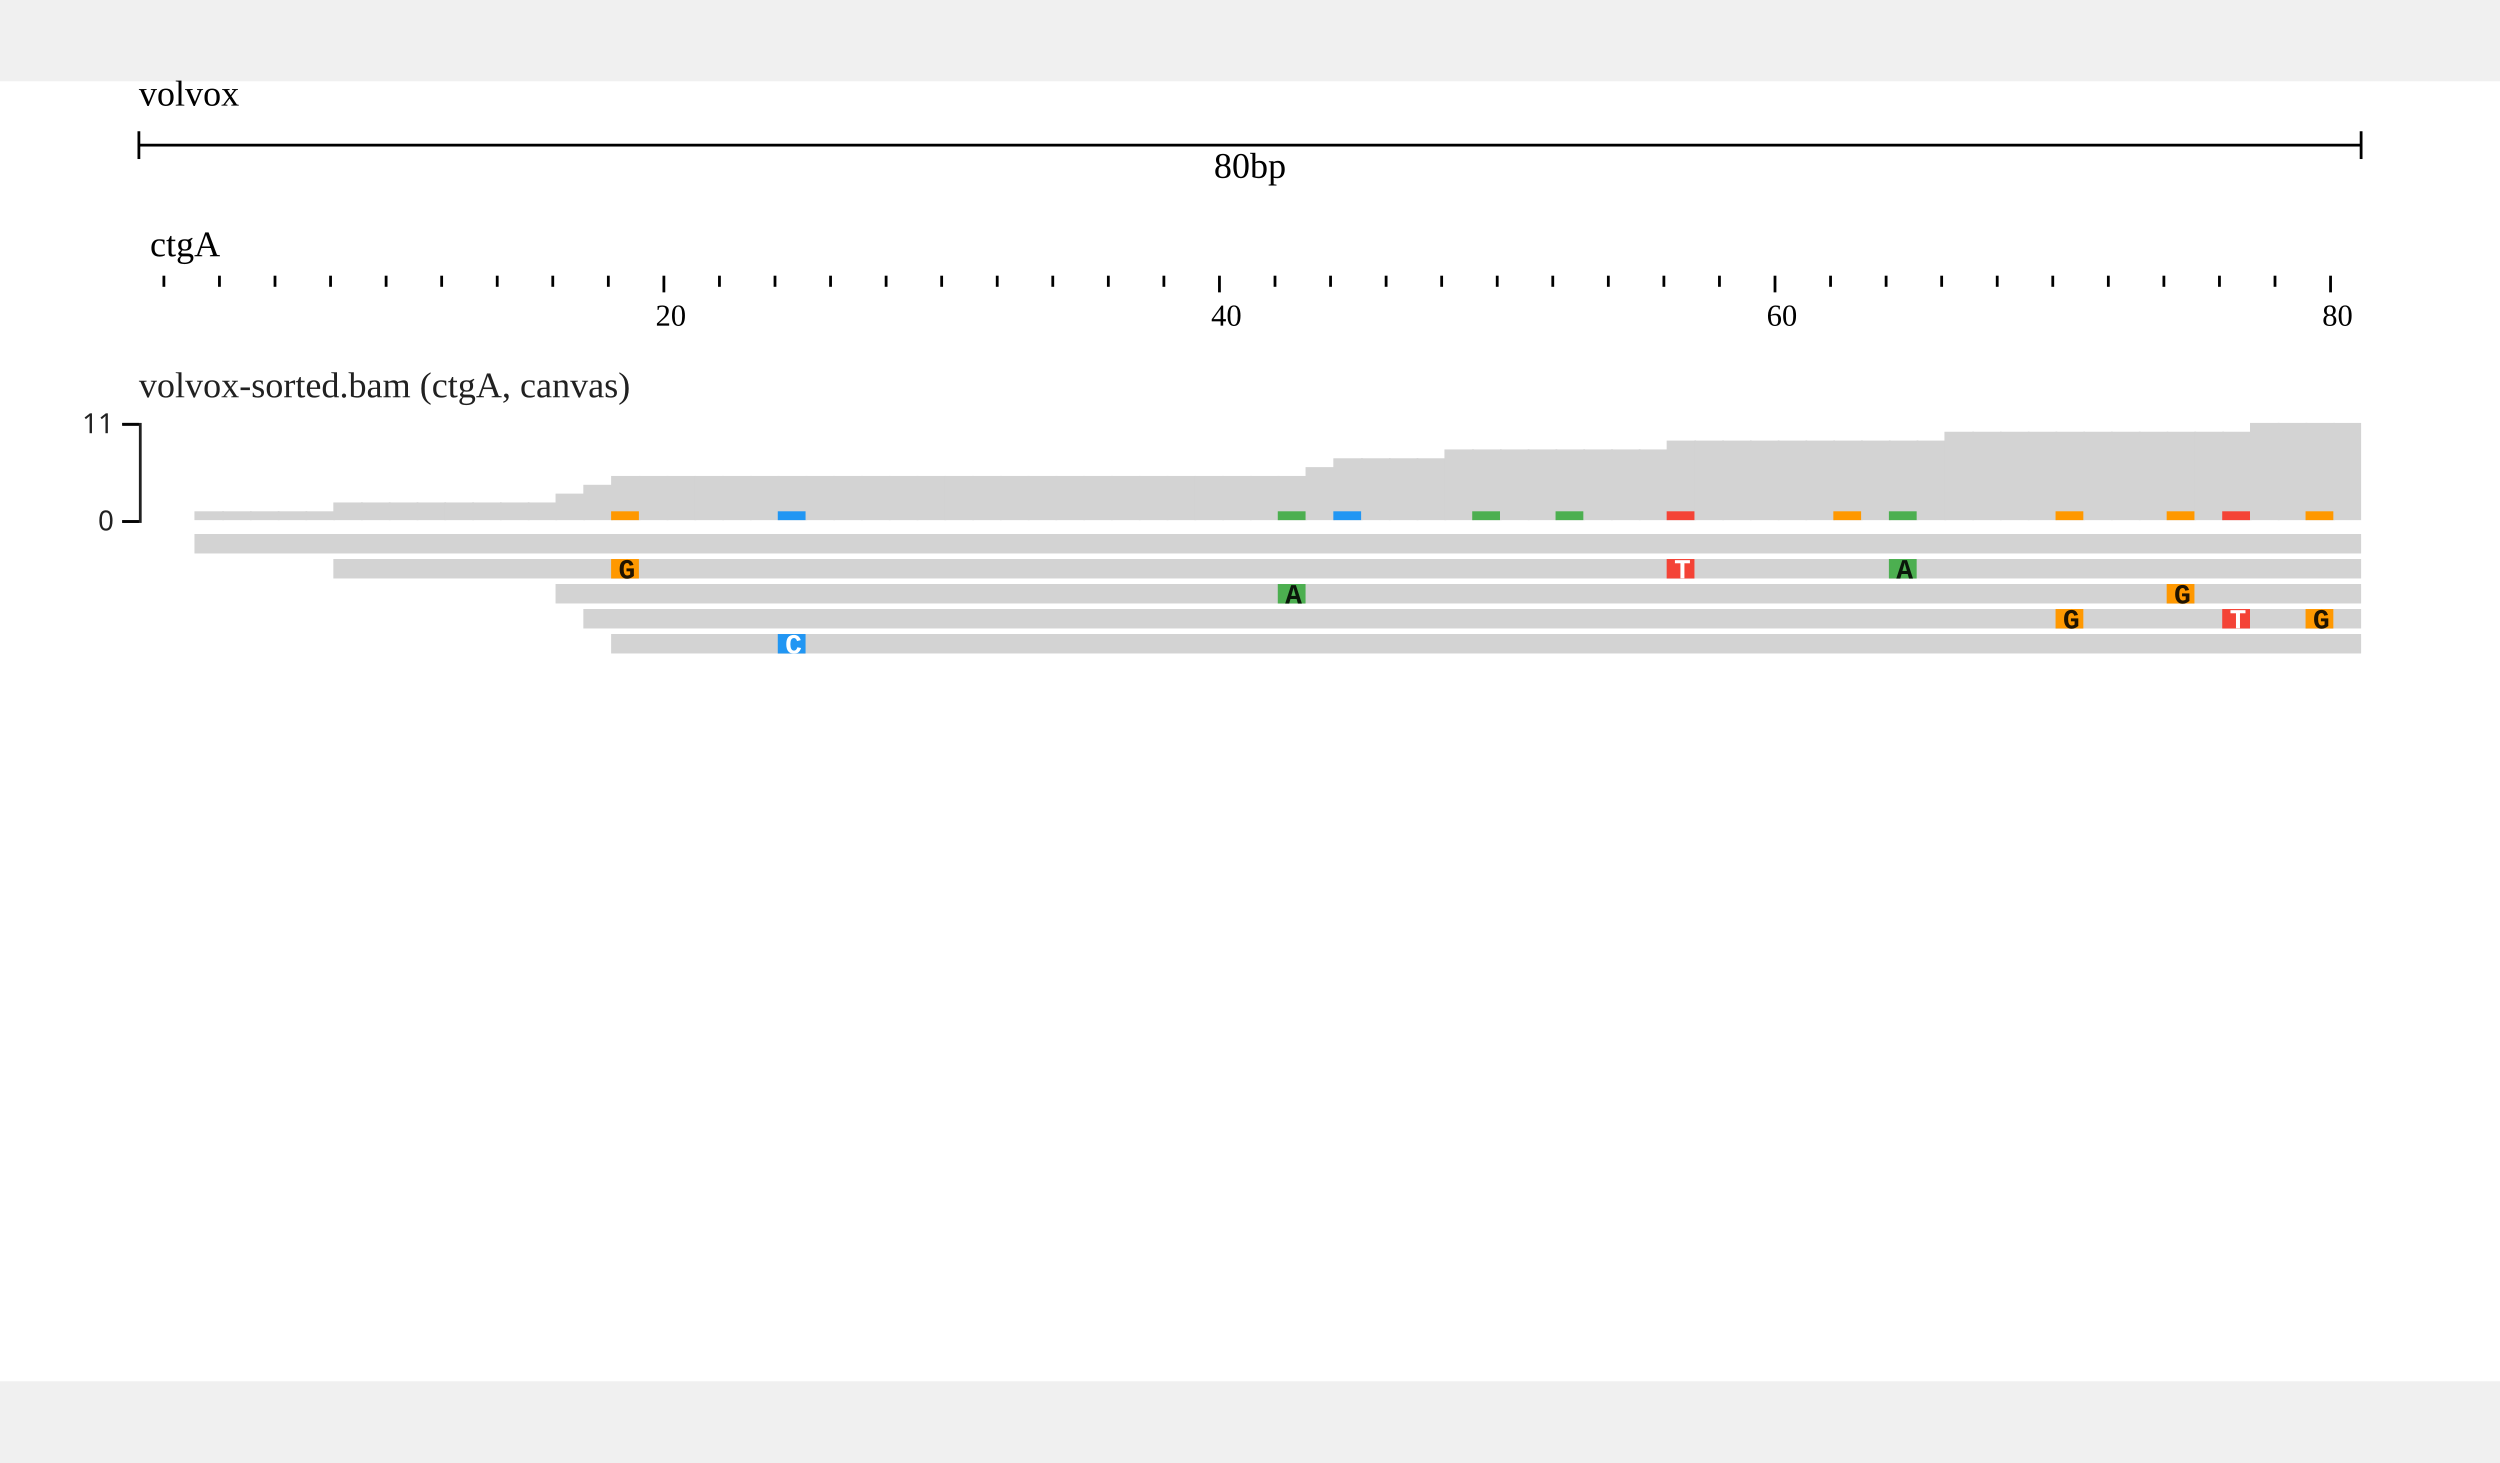
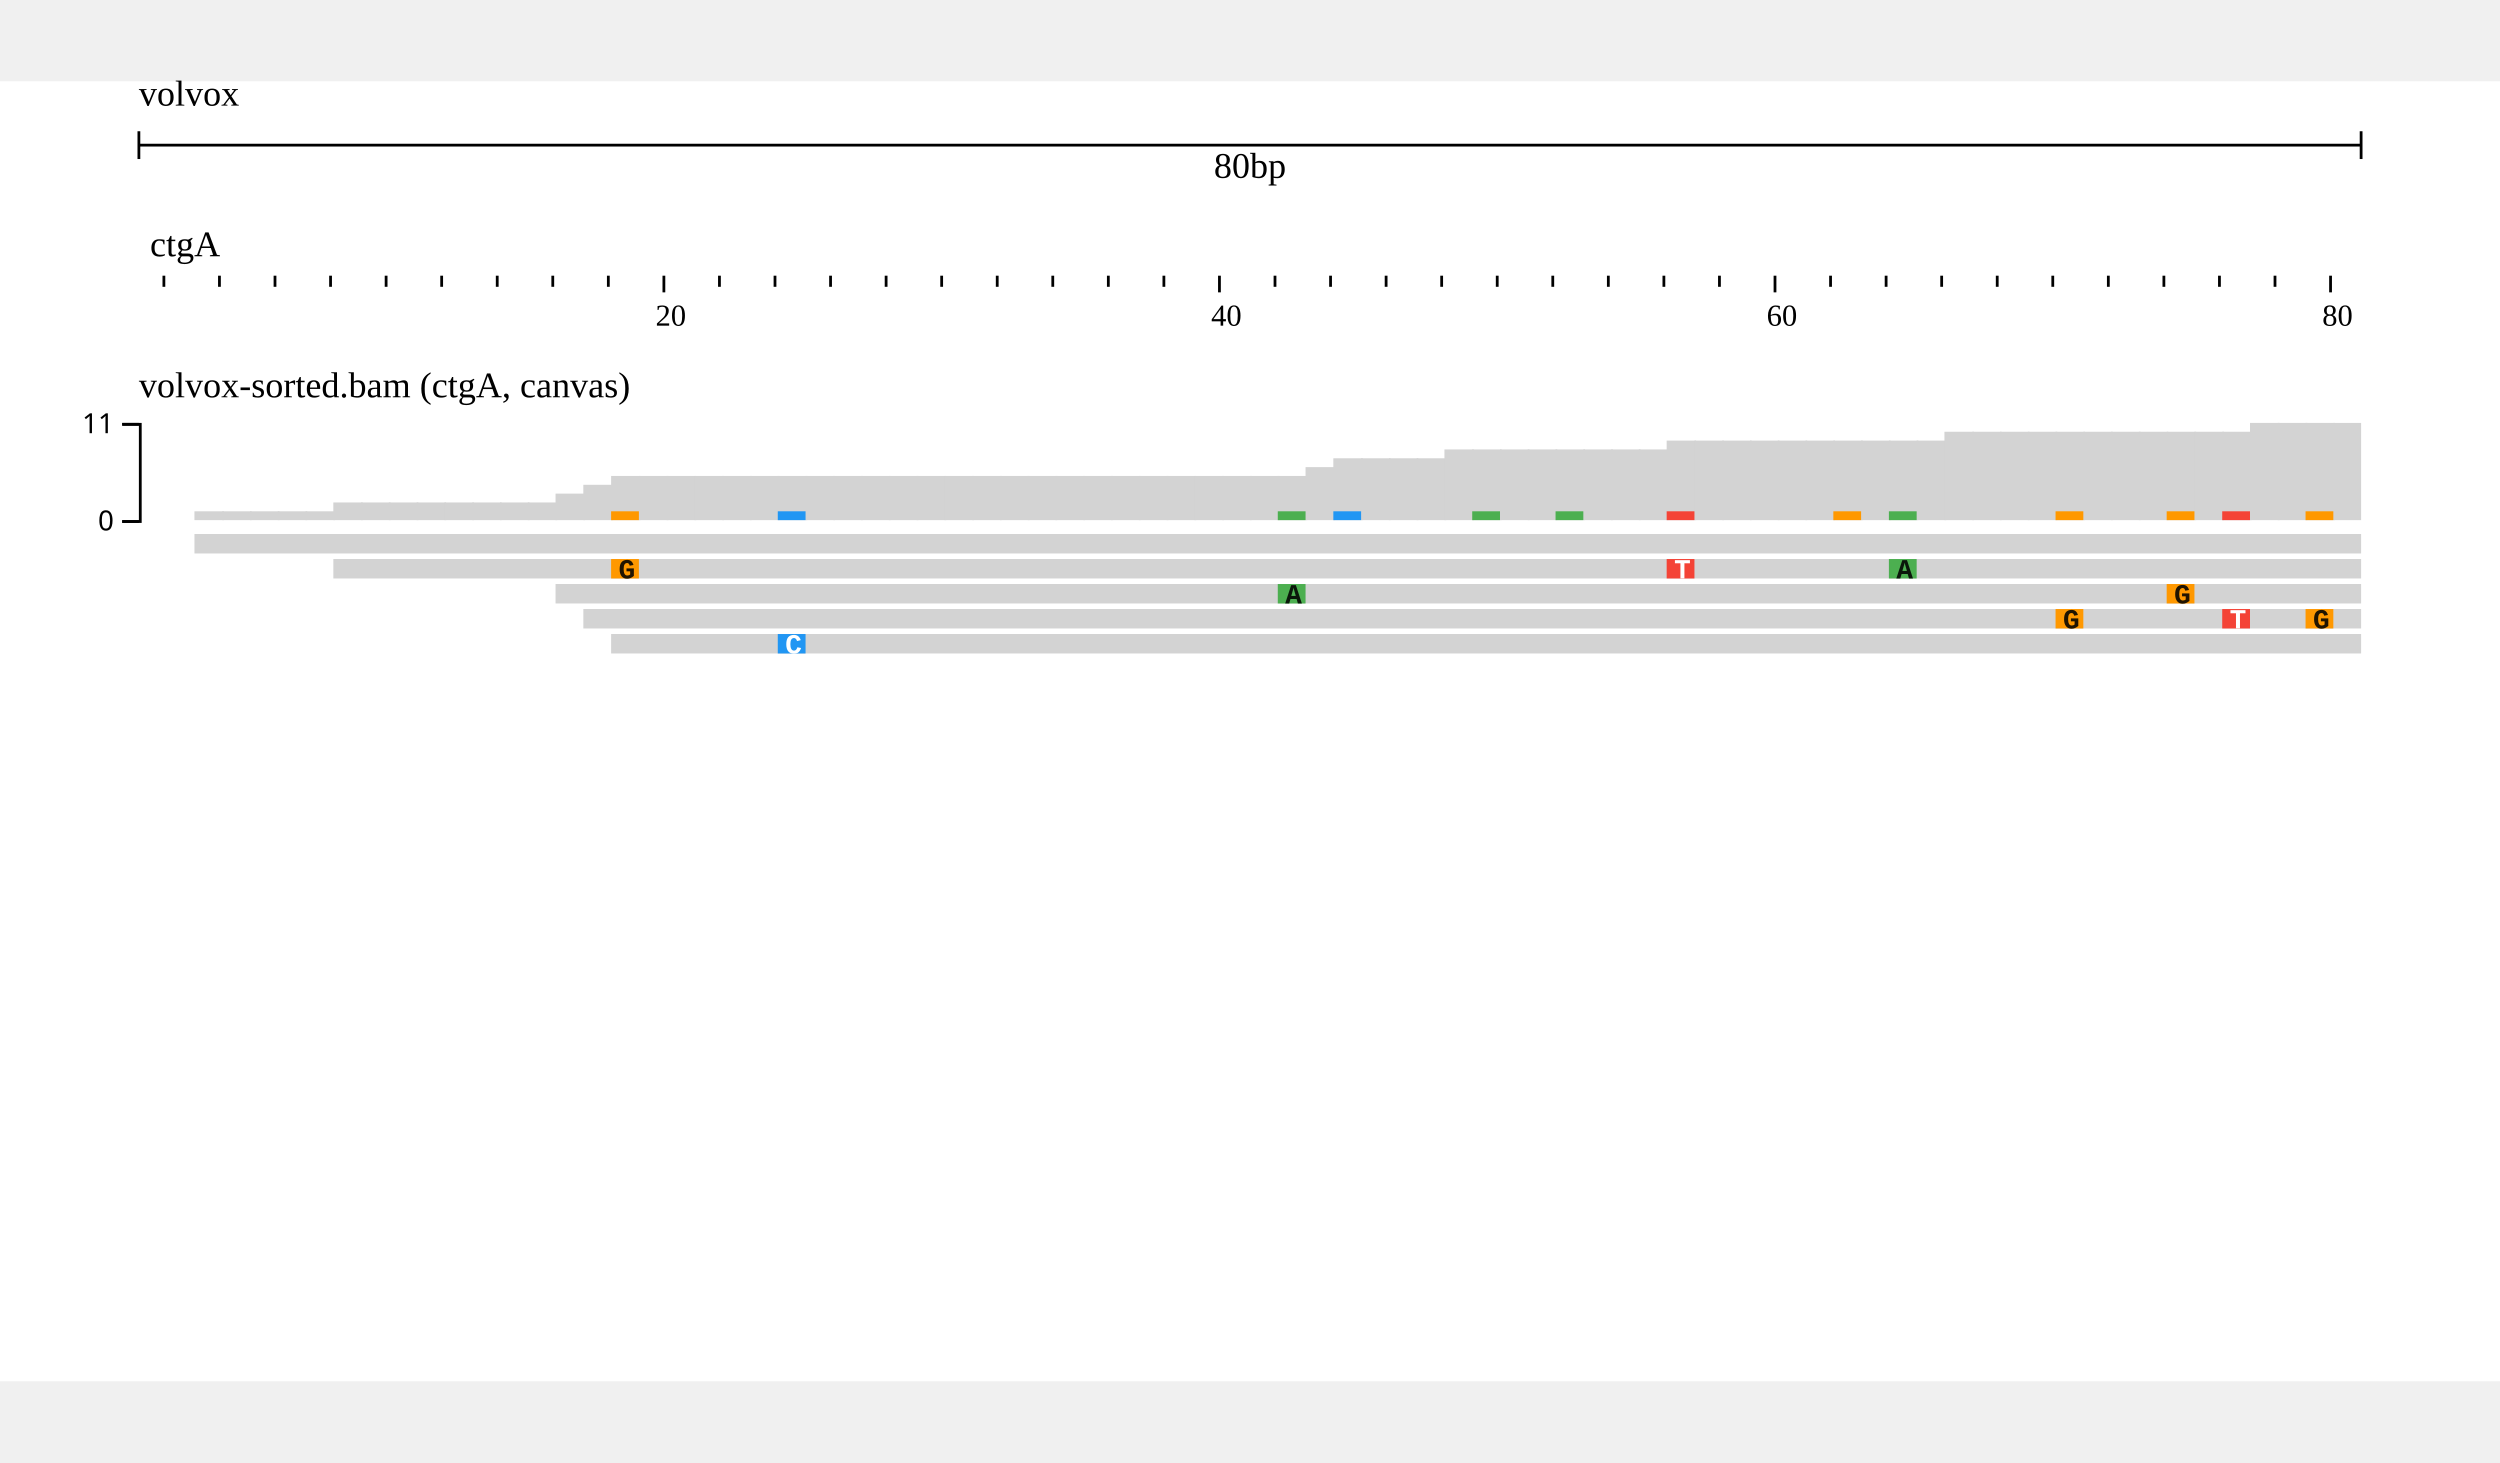
<svg xmlns="http://www.w3.org/2000/svg" width="800" height="468" viewBox="0,0,900,468">
  <rect width="900" height="468" fill="#ffffff" />
  <g transform="translate(50 0)">
    <g transform="translate(0)">
      <g id="header">
        <text x="0" y="0" dominant-baseline="hanging" font-size="13" fill="#000000">volvox</text>
        <g transform="translate(0 13)">
          <line x1="0" x2="800" y1="10" y2="10" stroke="#000000" />
          <line x1="0" x2="0" y1="5" y2="15" stroke="#000000" />
          <line x1="800" x2="800" y1="5" y2="15" stroke="#000000" />
          <text x="400" y="13" text-anchor="middle" dominant-baseline="hanging" font-size="13" fill="#000000">80bp</text>
        </g>
        <g transform="translate(0 50)">
          <g>
            <defs>
              <clipPath id="clip-{volvox}ctgA:1.1..80.10000000000001-0">
                <rect x="0" y="0" width="800" height="100" />
              </clipPath>
            </defs>
            <g transform="translate(0 0)">
              <g clip-path="url(#clip-{volvox}ctgA:1.1..80.10000000000001-0)">
                <text x="4" y="13" font-size="13" fill="#000000">ctgA</text>
                <g transform="translate(0 20)">
                  <line x1="-31" x2="-31" y1="0" y2="4" stroke-width="1" stroke="#000000" />
                  <line x1="-11" x2="-11" y1="0" y2="6" stroke-width="1" stroke="#000000" />
                  <line x1="9" x2="9" y1="0" y2="4" stroke-width="1" stroke="#000000" />
                  <line x1="29" x2="29" y1="0" y2="4" stroke-width="1" stroke="#000000" />
                  <line x1="49" x2="49" y1="0" y2="4" stroke-width="1" stroke="#000000" />
                  <line x1="69" x2="69" y1="0" y2="4" stroke-width="1" stroke="#000000" />
                  <line x1="89" x2="89" y1="0" y2="4" stroke-width="1" stroke="#000000" />
                  <line x1="109" x2="109" y1="0" y2="4" stroke-width="1" stroke="#000000" />
                  <line x1="129" x2="129" y1="0" y2="4" stroke-width="1" stroke="#000000" />
                  <line x1="149" x2="149" y1="0" y2="4" stroke-width="1" stroke="#000000" />
                  <line x1="169" x2="169" y1="0" y2="4" stroke-width="1" stroke="#000000" />
                  <line x1="189" x2="189" y1="0" y2="6" stroke-width="1" stroke="#000000" />
                  <line x1="209" x2="209" y1="0" y2="4" stroke-width="1" stroke="#000000" />
                  <line x1="229" x2="229" y1="0" y2="4" stroke-width="1" stroke="#000000" />
                  <line x1="249" x2="249" y1="0" y2="4" stroke-width="1" stroke="#000000" />
                  <line x1="269" x2="269" y1="0" y2="4" stroke-width="1" stroke="#000000" />
                  <line x1="289" x2="289" y1="0" y2="4" stroke-width="1" stroke="#000000" />
                  <line x1="309" x2="309" y1="0" y2="4" stroke-width="1" stroke="#000000" />
                  <line x1="329" x2="329" y1="0" y2="4" stroke-width="1" stroke="#000000" />
                  <line x1="349" x2="349" y1="0" y2="4" stroke-width="1" stroke="#000000" />
                  <line x1="369" x2="369" y1="0" y2="4" stroke-width="1" stroke="#000000" />
                  <line x1="389" x2="389" y1="0" y2="6" stroke-width="1" stroke="#000000" />
                  <line x1="409" x2="409" y1="0" y2="4" stroke-width="1" stroke="#000000" />
                  <line x1="429" x2="429" y1="0" y2="4" stroke-width="1" stroke="#000000" />
                  <line x1="449" x2="449" y1="0" y2="4" stroke-width="1" stroke="#000000" />
                  <line x1="469" x2="469" y1="0" y2="4" stroke-width="1" stroke="#000000" />
                  <line x1="489" x2="489" y1="0" y2="4" stroke-width="1" stroke="#000000" />
                  <line x1="509" x2="509" y1="0" y2="4" stroke-width="1" stroke="#000000" />
                  <line x1="529" x2="529" y1="0" y2="4" stroke-width="1" stroke="#000000" />
                  <line x1="549" x2="549" y1="0" y2="4" stroke-width="1" stroke="#000000" />
                  <line x1="569" x2="569" y1="0" y2="4" stroke-width="1" stroke="#000000" />
                  <line x1="589" x2="589" y1="0" y2="6" stroke-width="1" stroke="#000000" />
                  <line x1="609" x2="609" y1="0" y2="4" stroke-width="1" stroke="#000000" />
                  <line x1="629" x2="629" y1="0" y2="4" stroke-width="1" stroke="#000000" />
                  <line x1="649" x2="649" y1="0" y2="4" stroke-width="1" stroke="#000000" />
                  <line x1="669" x2="669" y1="0" y2="4" stroke-width="1" stroke="#000000" />
                  <line x1="689" x2="689" y1="0" y2="4" stroke-width="1" stroke="#000000" />
                  <line x1="709" x2="709" y1="0" y2="4" stroke-width="1" stroke="#000000" />
                  <line x1="729" x2="729" y1="0" y2="4" stroke-width="1" stroke="#000000" />
                  <line x1="749" x2="749" y1="0" y2="4" stroke-width="1" stroke="#000000" />
                  <line x1="769" x2="769" y1="0" y2="4" stroke-width="1" stroke="#000000" />
                  <line x1="789" x2="789" y1="0" y2="6" stroke-width="1" stroke="#000000" />
                  <line x1="809" x2="809" y1="0" y2="4" stroke-width="1" stroke="#000000" />
                  <line x1="829" x2="829" y1="0" y2="4" stroke-width="1" stroke="#000000" />
                  <text x="-14" y="18" font-size="11" fill="#000000">0</text>
                  <text x="186" y="18" font-size="11" fill="#000000">20</text>
                  <text x="386" y="18" font-size="11" fill="#000000">40</text>
                  <text x="586" y="18" font-size="11" fill="#000000">60</text>
                  <text x="786" y="18" font-size="11" fill="#000000">80</text>
                </g>
              </g>
            </g>
          </g>
        </g>
      </g>
    </g>
    <g transform="translate(0 100)">
      <g transform="translate(0 18)">
        <g>
          <g id="snpcov">
            <defs>
              <clipPath id="clip-jest">
                <rect x="0" y="0" width="800" height="45" />
              </clipPath>
            </defs>
            <g transform="translate(0 0)">
              <g clip-path="url(#clip-jest)">
                <g>
                  <defs />
                  <g>
                    <g>
                      <rect fill="#d3d3d3" stroke="none" x="20" y="36.818" width="10.6" height="3.182" />
                      <rect fill="#d3d3d3" stroke="none" x="30" y="36.818" width="10.6" height="3.182" />
                      <rect fill="#d3d3d3" stroke="none" x="40" y="36.818" width="10.6" height="3.182" />
                      <rect fill="#d3d3d3" stroke="none" x="50" y="36.818" width="10.6" height="3.182" />
                      <rect fill="#d3d3d3" stroke="none" x="60" y="36.818" width="10.6" height="3.182" />
                      <rect fill="#d3d3d3" stroke="none" x="70" y="33.636" width="10.6" height="6.364" />
                      <rect fill="#d3d3d3" stroke="none" x="80" y="33.636" width="10.6" height="6.364" />
                      <rect fill="#d3d3d3" stroke="none" x="90" y="33.636" width="10.6" height="6.364" />
                      <rect fill="#d3d3d3" stroke="none" x="100" y="33.636" width="10.6" height="6.364" />
                      <rect fill="#d3d3d3" stroke="none" x="110" y="33.636" width="10.6" height="6.364" />
                      <rect fill="#d3d3d3" stroke="none" x="120" y="33.636" width="10.6" height="6.364" />
                      <rect fill="#d3d3d3" stroke="none" x="130" y="33.636" width="10.6" height="6.364" />
                      <rect fill="#d3d3d3" stroke="none" x="140" y="33.636" width="10.6" height="6.364" />
                      <rect fill="#d3d3d3" stroke="none" x="150" y="30.455" width="10.6" height="9.545" />
                      <rect fill="#d3d3d3" stroke="none" x="160" y="27.273" width="10.6" height="12.727" />
                      <rect fill="#d3d3d3" stroke="none" x="170" y="24.091" width="10.6" height="15.909" />
                      <rect fill="#d3d3d3" stroke="none" x="180" y="24.091" width="10.6" height="15.909" />
                      <rect fill="#d3d3d3" stroke="none" x="190" y="24.091" width="10.6" height="15.909" />
                      <rect fill="#d3d3d3" stroke="none" x="200" y="24.091" width="10.6" height="15.909" />
                      <rect fill="#d3d3d3" stroke="none" x="210" y="24.091" width="10.6" height="15.909" />
                      <rect fill="#d3d3d3" stroke="none" x="220" y="24.091" width="10.6" height="15.909" />
                      <rect fill="#d3d3d3" stroke="none" x="230" y="24.091" width="10.6" height="15.909" />
                      <rect fill="#d3d3d3" stroke="none" x="240" y="24.091" width="10.6" height="15.909" />
                      <rect fill="#d3d3d3" stroke="none" x="250" y="24.091" width="10.6" height="15.909" />
                      <rect fill="#d3d3d3" stroke="none" x="260" y="24.091" width="10.6" height="15.909" />
                      <rect fill="#d3d3d3" stroke="none" x="270" y="24.091" width="10.6" height="15.909" />
                      <rect fill="#d3d3d3" stroke="none" x="280" y="24.091" width="10.6" height="15.909" />
                      <rect fill="#d3d3d3" stroke="none" x="290" y="24.091" width="10.6" height="15.909" />
                      <rect fill="#d3d3d3" stroke="none" x="300" y="24.091" width="10.6" height="15.909" />
                      <rect fill="#d3d3d3" stroke="none" x="310" y="24.091" width="10.6" height="15.909" />
                      <rect fill="#d3d3d3" stroke="none" x="320" y="24.091" width="10.6" height="15.909" />
                      <rect fill="#d3d3d3" stroke="none" x="330" y="24.091" width="10.6" height="15.909" />
                      <rect fill="#d3d3d3" stroke="none" x="340" y="24.091" width="10.6" height="15.909" />
                      <rect fill="#d3d3d3" stroke="none" x="350" y="24.091" width="10.6" height="15.909" />
                      <rect fill="#d3d3d3" stroke="none" x="360" y="24.091" width="10.6" height="15.909" />
                      <rect fill="#d3d3d3" stroke="none" x="370" y="24.091" width="10.6" height="15.909" />
                      <rect fill="#d3d3d3" stroke="none" x="380" y="24.091" width="10.6" height="15.909" />
                      <rect fill="#d3d3d3" stroke="none" x="390" y="24.091" width="10.6" height="15.909" />
                      <rect fill="#d3d3d3" stroke="none" x="400" y="24.091" width="10.6" height="15.909" />
                      <rect fill="#d3d3d3" stroke="none" x="410" y="24.091" width="10.6" height="15.909" />
                      <rect fill="#d3d3d3" stroke="none" x="420" y="20.909" width="10.6" height="19.091" />
                      <rect fill="#d3d3d3" stroke="none" x="430" y="17.727" width="10.6" height="22.273" />
                      <rect fill="#d3d3d3" stroke="none" x="440" y="17.727" width="10.6" height="22.273" />
                      <rect fill="#d3d3d3" stroke="none" x="450" y="17.727" width="10.6" height="22.273" />
                      <rect fill="#d3d3d3" stroke="none" x="460" y="17.727" width="10.6" height="22.273" />
                      <rect fill="#d3d3d3" stroke="none" x="470" y="14.545" width="10.6" height="25.455" />
                      <rect fill="#d3d3d3" stroke="none" x="480" y="14.545" width="10.6" height="25.455" />
                      <rect fill="#d3d3d3" stroke="none" x="490" y="14.545" width="10.6" height="25.455" />
                      <rect fill="#d3d3d3" stroke="none" x="500" y="14.545" width="10.6" height="25.455" />
                      <rect fill="#d3d3d3" stroke="none" x="510" y="14.545" width="10.6" height="25.455" />
                      <rect fill="#d3d3d3" stroke="none" x="520" y="14.545" width="10.6" height="25.455" />
                      <rect fill="#d3d3d3" stroke="none" x="530" y="14.545" width="10.6" height="25.455" />
                      <rect fill="#d3d3d3" stroke="none" x="540" y="14.545" width="10.6" height="25.455" />
                      <rect fill="#d3d3d3" stroke="none" x="550" y="11.364" width="10.6" height="28.636" />
                      <rect fill="#d3d3d3" stroke="none" x="560" y="11.364" width="10.6" height="28.636" />
                      <rect fill="#d3d3d3" stroke="none" x="570" y="11.364" width="10.6" height="28.636" />
                      <rect fill="#d3d3d3" stroke="none" x="580" y="11.364" width="10.6" height="28.636" />
                      <rect fill="#d3d3d3" stroke="none" x="590" y="11.364" width="10.6" height="28.636" />
                      <rect fill="#d3d3d3" stroke="none" x="600" y="11.364" width="10.6" height="28.636" />
                      <rect fill="#d3d3d3" stroke="none" x="610" y="11.364" width="10.6" height="28.636" />
                      <rect fill="#d3d3d3" stroke="none" x="620" y="11.364" width="10.6" height="28.636" />
                      <rect fill="#d3d3d3" stroke="none" x="630" y="11.364" width="10.6" height="28.636" />
                      <rect fill="#d3d3d3" stroke="none" x="640" y="11.364" width="10.6" height="28.636" />
                      <rect fill="#d3d3d3" stroke="none" x="650" y="8.182" width="10.6" height="31.818" />
                      <rect fill="#d3d3d3" stroke="none" x="660" y="8.182" width="10.6" height="31.818" />
                      <rect fill="#d3d3d3" stroke="none" x="670" y="8.182" width="10.6" height="31.818" />
                      <rect fill="#d3d3d3" stroke="none" x="680" y="8.182" width="10.6" height="31.818" />
                      <rect fill="#d3d3d3" stroke="none" x="690" y="8.182" width="10.6" height="31.818" />
                      <rect fill="#d3d3d3" stroke="none" x="700" y="8.182" width="10.6" height="31.818" />
                      <rect fill="#d3d3d3" stroke="none" x="710" y="8.182" width="10.6" height="31.818" />
                      <rect fill="#d3d3d3" stroke="none" x="720" y="8.182" width="10.6" height="31.818" />
                      <rect fill="#d3d3d3" stroke="none" x="730" y="8.182" width="10.6" height="31.818" />
                      <rect fill="#d3d3d3" stroke="none" x="740" y="8.182" width="10.6" height="31.818" />
                      <rect fill="#d3d3d3" stroke="none" x="750" y="8.182" width="10.6" height="31.818" />
                      <rect fill="#d3d3d3" stroke="none" x="760" y="5" width="10.6" height="35" />
                      <rect fill="#d3d3d3" stroke="none" x="770" y="5" width="10.6" height="35" />
                      <rect fill="#d3d3d3" stroke="none" x="780" y="5" width="10.6" height="35" />
                      <rect fill="#d3d3d3" stroke="none" x="790" y="5" width="10.6" height="35" />
                      <rect fill="#d3d3d3" stroke="none" x="800" y="5" width="10.6" height="35" />
                      <rect fill="#d3d3d3" stroke="none" x="810" y="5" width="10.6" height="35" />
                      <rect fill="#ff9800" stroke="none" x="170" y="36.818" width="10" height="3.182" />
                      <rect fill="#2196f3" stroke="none" x="230" y="36.818" width="10" height="3.182" />
                      <rect fill="#4caf50" stroke="none" x="410" y="36.818" width="10" height="3.182" />
                      <rect fill="#2196f3" stroke="none" x="430" y="36.818" width="10" height="3.182" />
                      <rect fill="#4caf50" stroke="none" x="480" y="36.818" width="10" height="3.182" />
                      <rect fill="#4caf50" stroke="none" x="510" y="36.818" width="10" height="3.182" />
                      <rect fill="#f44336" stroke="none" x="550" y="36.818" width="10" height="3.182" />
                      <rect fill="#ff9800" stroke="none" x="610" y="36.818" width="10" height="3.182" />
                      <rect fill="#4caf50" stroke="none" x="630" y="36.818" width="10" height="3.182" />
                      <rect fill="#ff9800" stroke="none" x="690" y="36.818" width="10" height="3.182" />
                      <rect fill="#ff9800" stroke="none" x="730" y="36.818" width="10" height="3.182" />
                      <rect fill="#f44336" stroke="none" x="750" y="36.818" width="10" height="3.182" />
                      <rect fill="#ff9800" stroke="none" x="780" y="36.818" width="10" height="3.182" />
                    </g>
                  </g>
                </g>
              </g>
            </g>
          </g>
          <g transform="translate(0)">
            <g fill="none" font-size="10" font-family="sans-serif" text-anchor="end" stroke-width="1">
-               <path stroke="rgba(0, 0, 0, 0.87)" d="M-6,40.5H0.5V5.5H-6" />
+               <path stroke="rgb(0, 0, 0)" d="M-6,40.5H0.5V5.5H-6" />
              <g opacity="1" transform="translate(0,40)">
-                 <line stroke="rgba(0, 0, 0, 0.87)" x2="-6" y1="0.5" y2="0.5" />
-                 <text style="stroke: #fff; stroke-width: 2;" fill="rgba(0, 0, 0, 0.87)" dy="0.32em" x="-9" y="0.5">0</text>
-                 <text fill="rgba(0, 0, 0, 0.87)" dy="0.32em" x="-9" y="0.5">0</text>
+                 <line stroke="rgb(0, 0, 0)" x2="-6" y1="0.5" y2="0.5" />
+                 <text style="stroke: #fff; stroke-width: 2;" fill="rgb(0, 0, 0)" dy="0.32em" x="-9" y="0.5">0</text>
+                 <text fill="rgb(0, 0, 0)" dy="0.32em" x="-9" y="0.5">0</text>
              </g>
              <g opacity="1" transform="translate(0,5)">
-                 <line stroke="rgba(0, 0, 0, 0.87)" x2="-6" y1="0.5" y2="0.5" />
-                 <text style="stroke: #fff; stroke-width: 2;" fill="rgba(0, 0, 0, 0.87)" dy="0.32em" x="-9" y="0.5">11</text>
-                 <text fill="rgba(0, 0, 0, 0.87)" dy="0.32em" x="-9" y="0.5">11</text>
+                 <line stroke="rgb(0, 0, 0)" x2="-6" y1="0.5" y2="0.5" />
+                 <text style="stroke: #fff; stroke-width: 2;" fill="rgb(0, 0, 0)" dy="0.32em" x="-9" y="0.5">11</text>
+                 <text fill="rgb(0, 0, 0)" dy="0.32em" x="-9" y="0.5">11</text>
              </g>
            </g>
          </g>
        </g>
        <g transform="translate(0 45)">
          <defs>
            <clipPath id="clip-jest">
              <rect x="0" y="0" width="800" height="205" />
            </clipPath>
          </defs>
          <g transform="translate(0 0)">
            <g clip-path="url(#clip-jest)">
              <g>
                <defs />
                <g>
                  <g>
                    <path fill="lightgrey" stroke="none" paint-order="stroke fill markers" d=" M 20 0 L 20 7 L 1020 7 L 1025 3.5 L 1020 0 Z" />
                    <path fill="lightgrey" stroke="none" paint-order="stroke fill markers" d=" M 70 9 L 70 16 L 1070 16 L 1075 12.5 L 1070 9 Z" />
                    <rect fill="#ff9800" stroke="none" x="170" y="9" width="10" height="7" />
                    <text fill="rgb(0,0,0)" stroke="none" font-family="Courier New,monospace" font-size="10px" font-style="normal" font-weight="bold" text-decoration="normal" x="172.672" y="16" text-anchor="start" dominant-baseline="alphabetic" fill-opacity="0.87">G</text>
                    <rect fill="#f44336" stroke="none" x="550" y="9" width="10" height="7" />
                    <text fill="#fff" stroke="none" font-family="Courier New,monospace" font-size="10px" font-style="normal" font-weight="bold" text-decoration="normal" x="552.672" y="16" text-anchor="start" dominant-baseline="alphabetic">T</text>
                    <rect fill="#4caf50" stroke="none" x="630" y="9" width="10" height="7" />
                    <text fill="rgb(0,0,0)" stroke="none" font-family="Courier New,monospace" font-size="10px" font-style="normal" font-weight="bold" text-decoration="normal" x="632.672" y="16" text-anchor="start" dominant-baseline="alphabetic" fill-opacity="0.87">A</text>
                    <text fill="#fff" stroke="none" font-family="Courier New,monospace" font-size="10px" font-style="normal" font-weight="bold" text-decoration="normal" x="832.672" y="16" text-anchor="start" dominant-baseline="alphabetic">C</text>
                    <path fill="lightgrey" stroke="none" paint-order="stroke fill markers" d=" M 150 18 L 150 25 L 1150 25 L 1155 21.5 L 1150 18 Z" />
                    <rect fill="#4caf50" stroke="none" x="410" y="18" width="10" height="7" />
                    <text fill="rgb(0,0,0)" stroke="none" font-family="Courier New,monospace" font-size="10px" font-style="normal" font-weight="bold" text-decoration="normal" x="412.672" y="25" text-anchor="start" dominant-baseline="alphabetic" fill-opacity="0.87">A</text>
                    <rect fill="#ff9800" stroke="none" x="730" y="18" width="10" height="7" />
                    <text fill="rgb(0,0,0)" stroke="none" font-family="Courier New,monospace" font-size="10px" font-style="normal" font-weight="bold" text-decoration="normal" x="732.672" y="25" text-anchor="start" dominant-baseline="alphabetic" fill-opacity="0.87">G</text>
                    <text fill="rgb(0,0,0)" stroke="none" font-family="Courier New,monospace" font-size="10px" font-style="normal" font-weight="bold" text-decoration="normal" x="1032.672" y="25" text-anchor="start" dominant-baseline="alphabetic" fill-opacity="0.87">A</text>
                    <path fill="lightgrey" stroke="none" paint-order="stroke fill markers" d=" M 160 27 L 160 34 L 1160 34 L 1165 30.5 L 1160 27 Z" />
                    <rect fill="#ff9800" stroke="none" x="690" y="27" width="10" height="7" />
                    <text fill="rgb(0,0,0)" stroke="none" font-family="Courier New,monospace" font-size="10px" font-style="normal" font-weight="bold" text-decoration="normal" x="692.672" y="34" text-anchor="start" dominant-baseline="alphabetic" fill-opacity="0.87">G</text>
                    <rect fill="#f44336" stroke="none" x="750" y="27" width="10" height="7" />
                    <text fill="#fff" stroke="none" font-family="Courier New,monospace" font-size="10px" font-style="normal" font-weight="bold" text-decoration="normal" x="752.672" y="34" text-anchor="start" dominant-baseline="alphabetic">T</text>
                    <rect fill="#ff9800" stroke="none" x="780" y="27" width="10" height="7" />
                    <text fill="rgb(0,0,0)" stroke="none" font-family="Courier New,monospace" font-size="10px" font-style="normal" font-weight="bold" text-decoration="normal" x="782.672" y="34" text-anchor="start" dominant-baseline="alphabetic" fill-opacity="0.87">G</text>
                    <text fill="rgb(0,0,0)" stroke="none" font-family="Courier New,monospace" font-size="10px" font-style="normal" font-weight="bold" text-decoration="normal" x="852.672" y="34" text-anchor="start" dominant-baseline="alphabetic" fill-opacity="0.87">A</text>
                    <path fill="lightgrey" stroke="none" paint-order="stroke fill markers" d=" M 170 36 L 170 43 L 1170 43 L 1175 39.5 L 1170 36 Z" />
                    <rect fill="#2196f3" stroke="none" x="230" y="36" width="10" height="7" />
                    <text fill="#fff" stroke="none" font-family="Courier New,monospace" font-size="10px" font-style="normal" font-weight="bold" text-decoration="normal" x="232.672" y="43" text-anchor="start" dominant-baseline="alphabetic">C</text>
                    <text fill="rgb(0,0,0)" stroke="none" font-family="Courier New,monospace" font-size="10px" font-style="normal" font-weight="bold" text-decoration="normal" x="862.672" y="43" text-anchor="start" dominant-baseline="alphabetic" fill-opacity="0.87">G</text>
                    <text fill="#fff" stroke="none" font-family="Courier New,monospace" font-size="10px" font-style="normal" font-weight="bold" text-decoration="normal" x="1112.672" y="43" text-anchor="start" dominant-baseline="alphabetic">C</text>
                    <path fill="lightgrey" stroke="none" paint-order="stroke fill markers" d=" M 420 45 L 420 52 L 1420 52 L 1425 48.5 L 1420 45 Z" />
                    <text fill="#fff" stroke="none" font-family="Courier New,monospace" font-size="10px" font-style="normal" font-weight="bold" text-decoration="normal" x="1042.672" y="52" text-anchor="start" dominant-baseline="alphabetic">T</text>
                    <path fill="lightgrey" stroke="none" paint-order="stroke fill markers" d=" M 430 54 L 430 61 L 1430 61 L 1435 57.5 L 1430 54 Z" />
                    <rect fill="#2196f3" stroke="none" x="430" y="54" width="10" height="7" />
                    <text fill="#fff" stroke="none" font-family="Courier New,monospace" font-size="10px" font-style="normal" font-weight="bold" text-decoration="normal" x="432.672" y="61" text-anchor="start" dominant-baseline="alphabetic">C</text>
                    <text fill="rgb(0,0,0)" stroke="none" font-family="Courier New,monospace" font-size="10px" font-style="normal" font-weight="bold" text-decoration="normal" x="1342.672" y="61" text-anchor="start" dominant-baseline="alphabetic" fill-opacity="0.87">A</text>
                    <path fill="lightgrey" stroke="none" paint-order="stroke fill markers" d=" M 470 63 L 470 70 L 1470 70 L 1475 66.5 L 1470 63 Z" />
                    <rect fill="#4caf50" stroke="none" x="480" y="63" width="10" height="7" />
                    <text fill="rgb(0,0,0)" stroke="none" font-family="Courier New,monospace" font-size="10px" font-style="normal" font-weight="bold" text-decoration="normal" x="482.672" y="70" text-anchor="start" dominant-baseline="alphabetic" fill-opacity="0.87">A</text>
                    <rect fill="#4caf50" stroke="none" x="510" y="63" width="10" height="7" />
                    <text fill="rgb(0,0,0)" stroke="none" font-family="Courier New,monospace" font-size="10px" font-style="normal" font-weight="bold" text-decoration="normal" x="512.672" y="70" text-anchor="start" dominant-baseline="alphabetic" fill-opacity="0.87">A</text>
                    <path fill="lightgrey" stroke="none" paint-order="stroke fill markers" d=" M 550 72 L 550 79 L 1550 79 L 1555 75.5 L 1550 72 Z" />
                    <rect fill="#ff9800" stroke="none" x="610" y="72" width="10" height="7" />
                    <text fill="rgb(0,0,0)" stroke="none" font-family="Courier New,monospace" font-size="10px" font-style="normal" font-weight="bold" text-decoration="normal" x="612.672" y="79" text-anchor="start" dominant-baseline="alphabetic" fill-opacity="0.87">G</text>
                    <path fill="lightgrey" stroke="none" paint-order="stroke fill markers" d=" M 650 81 L 650 88 L 1650 88 L 1655 84.5 L 1650 81 Z" />
                    <text fill="#fff" stroke="none" font-family="Courier New,monospace" font-size="10px" font-style="normal" font-weight="bold" text-decoration="normal" x="1042.672" y="88" text-anchor="start" dominant-baseline="alphabetic">C</text>
                    <path fill="lightgrey" stroke="none" paint-order="stroke fill markers" d=" M 760 90 L 760 97 L 1760 97 L 1765 93.5 L 1760 90 Z" />
                  </g>
                </g>
              </g>
            </g>
          </g>
        </g>
      </g>
      <g>
-         <text x="0" y="5" fill="rgba(0, 0, 0, 0.87)" font-size="13" dominant-baseline="hanging">volvox-sorted.bam (ctgA, canvas)</text>
+         <text x="0" y="5" fill="rgb(0, 0, 0)" font-size="13" dominant-baseline="hanging">volvox-sorted.bam (ctgA, canvas)</text>
      </g>
    </g>
  </g>
</svg>
